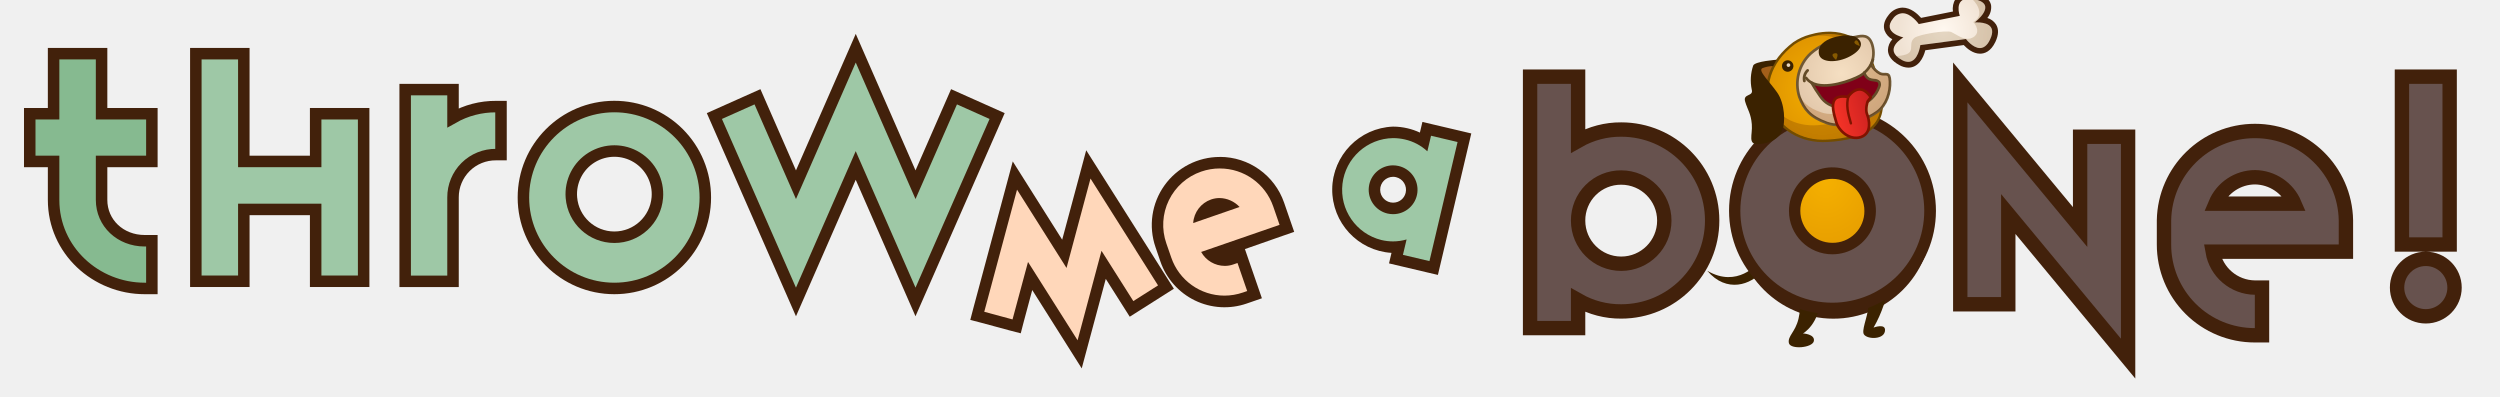
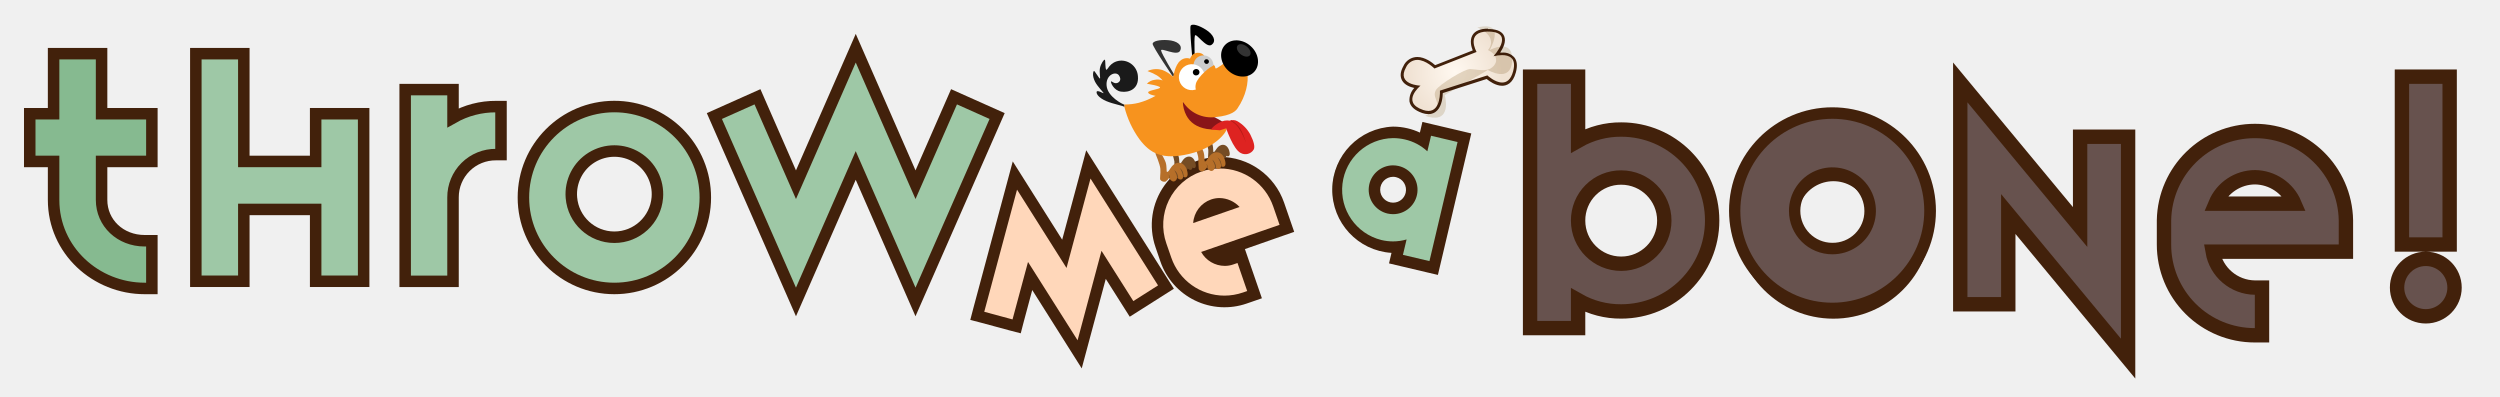
- <svg xmlns="http://www.w3.org/2000/svg" xmlns:xlink="http://www.w3.org/1999/xlink" viewBox="0 0 870 138">
+ <svg xmlns="http://www.w3.org/2000/svg" viewBox="0 0 870 138">
  <defs>
-     <style>.cls-1{isolation:isolate;}.cls-2{fill:#86ba90;}.cls-2,.cls-3,.cls-7{stroke:#42210b;}.cls-2,.cls-3{stroke-width:4px;}.cls-3,.cls-6{fill:#9ec8a6;}.cls-4{fill:#ffd7ba;}.cls-5{fill:#42210b;}.cls-15,.cls-7{fill:#67524e;}.cls-7{stroke-width:5px;}.cls-8{fill:#3b2200;}.cls-9{fill:url(#radial-gradient);}.cls-10{fill:#734c00;}.cls-11,.cls-13,.cls-20,.cls-27{mix-blend-mode:multiply;}.cls-11{opacity:0.54;}.cls-12{fill:#bdaa75;}.cls-13{opacity:0.58;}.cls-14{fill:#85693d;}.cls-16{fill:#a35f1a;}.cls-17{fill:url(#New_Gradient_Swatch);}.cls-18{stroke:#705834;stroke-width:0.95px;fill:url(#radial-gradient-2);}.cls-18,.cls-22{stroke-linecap:round;stroke-linejoin:round;}.cls-19{fill:#634b28;}.cls-20{fill:#d4ac76;}.cls-20,.cls-27{opacity:0.49;}.cls-21{fill:#800018;}.cls-22{stroke:#801300;stroke-width:0.93px;fill:url(#linear-gradient);}.cls-23{fill:#875a00;}.cls-24{fill:#801300;}.cls-25{fill:#e8d6be;}.cls-26{fill:url(#radial-gradient-3);}.cls-27{fill:#c9b99d;}</style>
-     <radialGradient id="radial-gradient" cx="635.36" cy="-1089.56" r="31.48" gradientTransform="translate(0 1337.51) scale(1 1.17)" gradientUnits="userSpaceOnUse">
-       <stop offset="0" stop-color="#f5b000" />
-       <stop offset="1" stop-color="#e09500" />
-     </radialGradient>
-     <radialGradient id="New_Gradient_Swatch" cx="650.09" cy="180.98" r="19.14" gradientTransform="translate(-40.39 41.33) rotate(-16.44)" xlink:href="#radial-gradient" />
-     <radialGradient id="radial-gradient-2" cx="648.31" cy="193.02" r="18.48" gradientTransform="matrix(0.99, -0.29, 0.29, 0.99, -56.99, 22.43)" gradientUnits="userSpaceOnUse">
-       <stop offset="0" stop-color="#f5dfc2" />
-       <stop offset="1" stop-color="#e0c5a8" />
-     </radialGradient>
-     <linearGradient id="linear-gradient" x1="651.3" y1="192.7" x2="665.22" y2="192.7" gradientTransform="translate(-40.39 41.33) rotate(-16.44)" gradientUnits="userSpaceOnUse">
-       <stop offset="0" stop-color="#f53327" />
-       <stop offset="0.99" stop-color="#c92020" />
-     </linearGradient>
-     <radialGradient id="radial-gradient-3" cx="666.87" cy="32.42" r="15.35" gradientTransform="translate(-10.58 -22.82) scale(1.03 1.03)" gradientUnits="userSpaceOnUse">
+     <style>.cls-1{isolation:isolate;}.cls-2{fill:#86ba90;}.cls-2,.cls-3,.cls-7{stroke:#42210b;}.cls-2,.cls-3{stroke-width:4px;}.cls-3,.cls-6{fill:#9ec8a6;}.cls-4{fill:#ffd7ba;}.cls-5{fill:#42210b;}.cls-14,.cls-7{fill:#67524e;}.cls-7{stroke-width:5px;}.cls-8{fill:#734c00;}.cls-12,.cls-16,.cls-9{mix-blend-mode:multiply;}.cls-9{opacity:0.54;}.cls-10{fill:#bdaa75;}.cls-11{fill:#3b2200;}.cls-12{opacity:0.58;}.cls-13{fill:#85693d;}.cls-15{fill:url(#radial-gradient);}.cls-16{fill:#c9b99d;opacity:0.49;}.cls-17{fill:#891518;}.cls-18{fill:#754c24;}.cls-19{fill:#b66f29;}.cls-20{fill:#333;}.cls-21{fill:#f7931e;}.cls-22{fill:#ccc;}.cls-23{fill:#fff;}.cls-24{fill:#de2321;}.cls-25{fill:#b31a17;}.cls-26{fill:#1a1a1a;}</style>
+     <radialGradient id="radial-gradient" cx="501.51" cy="46.35" r="16.04" gradientTransform="matrix(1.01, -0.18, 0.18, 1.01, -8.53, 68.43)" gradientUnits="userSpaceOnUse">
      <stop offset="0" stop-color="#fff8f0" />
      <stop offset="1" stop-color="#f0e2d3" />
    </radialGradient>
  </defs>
  <g class="cls-1">
    <g id="Layer_1" data-name="Layer 1">
      <path class="cls-2" d="M18.65,18.68h16.7v20.9h17.5v16.6H35.35v13.4c0,8,6.5,14.2,15,14.2h2.5v16.6h-2.5c-17,0-31.7-13.3-31.7-30.8V56.18h-8.3V39.58h8.3Z" />
      <path class="cls-3" d="M109.85,56.18V39.58h16.7v58.3h-16.7v-25h-25v25H68.15V18.68h16.7v37.5Z" />
      <path class="cls-3" d="M157.65,31.18V41a29.91,29.91,0,0,1,15-3.9h1.7v16.7h-1.7a14.83,14.83,0,0,0-15,14.9v29.2H141V31.18Z" />
      <path class="cls-3" d="M245.45,68.78a31.65,31.65,0,1,1-31.7-31.7A31.62,31.62,0,0,1,245.45,68.78Zm-46.6,0a15,15,0,0,0,29.9,0,15,15,0,1,0-29.9,0Z" />
      <path class="cls-3" d="M277,64.28l20.8-47.5,20.8,47.5L332,33.68l15,6.7-28.41,64.7-20.8-47.5L277,105.08l-28.4-64.7,15-6.7Z" />
      <polygon class="cls-4" points="358.49 96.09 353.77 113.61 340.07 109.91 353.18 61.1 370.4 88.35 378.75 57.22 405.76 99.94 393.78 107.54 384.06 92.2 375.71 123.35 358.49 96.09" />
      <path class="cls-5" d="M379.5,62.14,403,99.32l-8.6,5.46-11.08-17.5L375,118.42,357.75,91.16l-5.39,20-9.84-2.66L353.93,66l17.22,27.25,8.35-31.14M378,52.29l-2.36,8.82-6,22.31L357.31,63.89l-4.87-7.72L350.07,65l-11.41,42.48-1,3.85,3.86,1,9.83,2.66,3.87,1,1-3.87,3-11.19,12.34,19.54,4.88,7.73,2.37-8.83,6-22.32,6.2,9.79,2.14,3.38,3.38-2.14,8.6-5.46,3.38-2.14-2.14-3.38L382.88,60,378,52.29Z" />
      <path class="cls-4" d="M426.13,104.88a21.62,21.62,0,0,1-20.42-14.59L404,85.36a21.68,21.68,0,0,1,41-14.17l2.87,8.29-26.5,9.17a7.5,7.5,0,0,0,4.92,1.88h0a6.9,6.9,0,0,0,2.3-.39L431.91,89l4.69,13.53-3.36,1.17A21.93,21.93,0,0,1,426.13,104.88ZM424.38,71a7,7,0,0,0-2.26.38,7.39,7.39,0,0,0-3.89,3.16l8.79-3A7.08,7.08,0,0,0,424.38,71Z" />
      <path class="cls-5" d="M424.51,58.63a19.61,19.61,0,0,1,18.57,13.21l2.21,6.41L418,87.68a9.44,9.44,0,0,0,8.23,4.85,8.88,8.88,0,0,0,2.95-.5l1.47-.51,3.37,9.76-1.47.51a20,20,0,0,1-6.45,1.09A19.6,19.6,0,0,1,407.6,89.64l-1.71-4.93a19.6,19.6,0,0,1,12.14-25,19.86,19.86,0,0,1,6.48-1.09m-9.28,19,16.15-5.59a9.73,9.73,0,0,0-7-3.11,9,9,0,0,0-2.91.49,9.32,9.32,0,0,0-6.24,8.21m9.28-23v0h0A23.67,23.67,0,0,0,402.11,86L403.82,91a23.6,23.6,0,0,0,30.07,14.62l.19-.07,1.28-.44,3.78-1.31L437.83,100l-3.37-9.75-1.23-3.57L446.6,82l3.78-1.31-1.31-3.78-2.21-6.4a23.65,23.65,0,0,0-22.35-15.91Z" />
      <path class="cls-6" d="M485.78,90.17l1-4.28a17.66,17.66,0,0,1-2.06.12,19.54,19.54,0,0,1-4.53-.54,20,20,0,1,1,9.17-38.87,19.08,19.08,0,0,1,6.09,2.57l1-4.34,13.13,3.1-10.7,45.34Zm-1-30.63a6.49,6.49,0,0,0-1.48,12.81,6.75,6.75,0,0,0,1.54.18,6.43,6.43,0,0,0,6.29-5,6.53,6.53,0,0,0-6.35-8Z" />
      <path class="cls-5" d="M498,47.24l9.23,2.18-9.78,41.44-9.23-2.17,1.27-5.36a17,17,0,0,1-4.73.68,17.53,17.53,0,0,1-4.07-.49,18,18,0,0,1,4.12-35.46,18.32,18.32,0,0,1,4.13.48,17,17,0,0,1,7.78,4.11L498,47.24M484.83,74.53a8.49,8.49,0,0,0,1.9-16.76,8.74,8.74,0,0,0-2-.23,8.5,8.5,0,0,0-1.93,16.76,9,9,0,0,0,2,.23M495,42.43l-.88,3.71a21.74,21.74,0,0,0-4.29-1.49,22.12,22.12,0,0,0-5.05-.59A22,22,0,0,0,484.24,88l-.86,3.66,3.89.92,9.23,2.18,3.89.91.92-3.89,9.78-41.44.92-3.9-3.89-.92-9.23-2.17L495,42.43Zm-10.17,28.1a4.5,4.5,0,0,1-.06-9,4.7,4.7,0,0,1,1.05.12,4.52,4.52,0,0,1,3.35,5.44,4.43,4.43,0,0,1-4.34,3.43Z" />
      <path class="cls-7" d="M564.18,45.08a31.65,31.65,0,1,1,0,63.3,29.91,29.91,0,0,1-15-3.9v9.7H532.47V26.68h16.71V49A29.91,29.91,0,0,1,564.18,45.08Zm-15,31.7a15,15,0,1,0,15-15A14.9,14.9,0,0,0,549.18,76.78Z" />
      <path class="cls-7" d="M669.68,76.78A31.66,31.66,0,1,1,638,45.08,31.62,31.62,0,0,1,669.68,76.78Zm-46.6,0a15,15,0,0,0,29.9,0,15,15,0,1,0-29.9,0Z" />
      <path class="cls-7" d="M740.58,124.79l-41.7-50.31v31.4H682.17V28.68L723.88,79V47.58h16.7Z" />
      <path class="cls-7" d="M784.68,100.08h2.5v16.6h-2.5a31.55,31.55,0,0,1-31.61-31.6v-8.4a31.66,31.66,0,0,1,63.31,0v10.9H770A15.09,15.09,0,0,0,784.68,100.08Zm.1-38.4a15,15,0,0,0-13.8,9.2h27.5A15.15,15.15,0,0,0,784.78,61.68Z" />
      <path class="cls-7" d="M844.18,110.08a10,10,0,1,1,10-10A10,10,0,0,1,844.18,110.08Zm-8.31-83.4h16.61v58.4H835.87Z" />
-       <path class="cls-8" d="M611.79,91.53s-7.14,8.93-17.68,2.68c6.79,8,15.36,4.82,19.11.18S611.79,91.53,611.79,91.53Z" />
-       <path class="cls-8" d="M654.93,94.49a16.26,16.26,0,0,1,.62,11.61A43.12,43.12,0,0,1,652,114s4.56-1.74,3.94,1.36-7.05,2.71-7.47.58,2.08-7.16,1.66-10.45-2.07-7-3.11-7.74S653.9,92.37,654.93,94.49Z" />
-       <path class="cls-9" d="M639.25,104.76a34.93,34.93,0,0,1-16-3.94c-20.87-10.88-17.29-32-15.69-38.18,3.56-13.87,13.62-22.84,25.63-22.84h.45c6.32,0,19.47,0,26.94,11,7.35,10.86,9.08,25.76,4.51,38.91C662,98.44,651.17,104.76,639.25,104.76Z" />
-       <path class="cls-10" d="M633.59,40.23c6.57,0,19.33.12,26.59,10.84,7.67,11.34,8.74,26.19,4.46,38.53-3,8.57-13.53,14.73-25.39,14.73a34.3,34.3,0,0,1-15.86-3.89c-17-8.84-18.68-25.19-15.47-37.69s12.54-22.52,25.22-22.52Zm0-.86h-.45c-12.21,0-22.43,9.08-26,23.15-1.31,5.08-2.34,12.79.18,20.7s7.76,13.82,15.72,18a35.26,35.26,0,0,0,16.25,4c12.29,0,23.07-6.29,26.2-15.3,4.6-13.27,2.85-28.32-4.57-39.29-7.59-11.22-20.9-11.22-27.29-11.22Z" />
-       <g class="cls-11">
-         <path class="cls-12" d="M660.18,51.07c-6.54-9.65-17.53-10.71-24.46-10.83,6.12.41,14.12,2.12,19.16,9.29,6.93,9.84,7.9,22.72,4,33.43S637,100,621.68,92.37c-10.24-5.13-14.32-13.18-15-21.19-.5,10.71,3.41,22.31,16.75,29.26,17,8.84,37,1.5,41.25-10.84S667.85,62.41,660.18,51.07Z" />
+       <path class="cls-8" d="M633.59,40.23c6.57,0,19.33.12,26.59,10.84,7.67,11.34,8.74,26.19,4.46,38.53-3,8.57-13.53,14.73-25.39,14.73a34.3,34.3,0,0,1-15.86-3.89c-17-8.84-18.68-25.19-15.47-37.69s12.54-22.52,25.22-22.52Zm0-.86h-.45c-12.21,0-22.43,9.08-26,23.15-1.31,5.08-2.34,12.79.18,20.7s7.76,13.82,15.72,18a35.26,35.26,0,0,0,16.25,4c12.29,0,23.07-6.29,26.2-15.3,4.6-13.27,2.85-28.32-4.57-39.29-7.59-11.22-20.9-11.22-27.29-11.22Z" />
+       <g class="cls-9">
+         <path class="cls-10" d="M660.18,51.07c-6.54-9.65-17.53-10.71-24.46-10.83,6.12.41,14.12,2.12,19.16,9.29,6.93,9.84,7.9,22.72,4,33.43S637,100,621.68,92.37c-10.24-5.13-14.32-13.18-15-21.19-.5,10.71,3.41,22.31,16.75,29.26,17,8.84,37,1.5,41.25-10.84S667.85,62.41,660.18,51.07Z" />
      </g>
-       <g class="cls-11">
-         <path class="cls-12" d="M647.68,53.29a16.63,16.63,0,0,0,9.56-5.74c-7.59-7.42-18.45-7.32-24.1-7.32a22.94,22.94,0,0,0-14.59,5.21C623.57,50,635.62,56.07,647.68,53.29Z" />
+       <g class="cls-9">
+         <path class="cls-10" d="M647.68,53.29a16.63,16.63,0,0,0,9.56-5.74c-7.59-7.42-18.45-7.32-24.1-7.32a22.94,22.94,0,0,0-14.59,5.21C623.57,50,635.62,56.07,647.68,53.29Z" />
      </g>
-       <path class="cls-8" d="M652.85,50.82A8,8,0,0,0,648,59.93c.72,2.86,3.25,4,4.65,2.68,2.49-2.32-2-3.4-2-3.4s.91-3.8,2.86-4.1c3.39-.54,4.11,2,5.71,3.57s4.47,1.25,4.11-1.07S660.6,47.92,652.85,50.82Z" />
-       <path class="cls-8" d="M623.86,92.69c2.49-2.64,10.27.44,9.82,10.34s-6.25,13-6.25,13,4.24.22,3.8,2.64-8.26,3.08-8.71.67,2.23-3.75,3.35-8.37.45-9.9-1.56-10.78S621,95.77,623.86,92.69Z" />
-       <g class="cls-13">
-         <path class="cls-14" d="M612.9,51.61a35.39,35.39,0,0,0-5,11.14,42.2,42.2,0,0,0-1.23,7.59c5.2,1.34,12.12-3.09,12.24-9.7S616.29,52,612.9,51.61Z" />
+       <path class="cls-11" d="M652.85,50.82A8,8,0,0,0,648,59.93c.72,2.86,3.25,4,4.65,2.68,2.49-2.32-2-3.4-2-3.4s.91-3.8,2.86-4.1c3.39-.54,4.11,2,5.71,3.57s4.47,1.25,4.11-1.07S660.6,47.92,652.85,50.82Z" />
+       <g class="cls-12">
+         <path class="cls-13" d="M612.9,51.61a35.39,35.39,0,0,0-5,11.14,42.2,42.2,0,0,0-1.23,7.59c5.2,1.34,12.12-3.09,12.24-9.7S616.29,52,612.9,51.61Z" />
      </g>
-       <path class="cls-15" d="M637.64,107.4a34,34,0,1,1,34.07-34A34,34,0,0,1,637.64,107.4Zm0-47.16a13.14,13.14,0,0,0-13.08,13.18A12.94,12.94,0,0,0,637.64,86.5a13.13,13.13,0,1,0,0-26.26Z" />
+       <path class="cls-14" d="M637.64,107.4a34,34,0,1,1,34.07-34A34,34,0,0,1,637.64,107.4Zm0-47.16a13.14,13.14,0,0,0-13.08,13.18A12.94,12.94,0,0,0,637.64,86.5a13.13,13.13,0,1,0,0-26.26Z" />
      <path class="cls-5" d="M637.64,41.34a32,32,0,1,1-32,32.08,32.09,32.09,0,0,1,32-32.08m0,47.16a15.13,15.13,0,1,0-15.08-15.08A15.07,15.07,0,0,0,637.64,88.5m0-51.16a36,36,0,1,0,36.07,36.08,36.07,36.07,0,0,0-36.07-36.08Zm0,47.16a11.13,11.13,0,0,1,0-22.26,11.18,11.18,0,0,1,11.17,11.18A11,11,0,0,1,637.64,84.5Z" />
-       <path class="cls-16" d="M616.51,32.16c1.51-4.64,4.11-10.83-2.32-9.15-3.23.84-4.72.88-2.75,4.36a17.11,17.11,0,0,0,5.07,4.79Z" />
-       <path class="cls-17" d="M645.48,47.5a44.07,44.07,0,0,1-9.6,1.49c-9,.56-16.9-4.18-19.74-11.8s.14-16,8.13-22.13A19,19,0,0,1,630,12.42c3.76-1.1,16.41-3.69,21.51,9.52,3.6,9.33,4.29,15.36,2.22,19.55C652.32,44.31,649.63,46.28,645.48,47.5Z" />
-       <path class="cls-10" d="M630.11,12.84c6.65-2,16.67-1.91,21,9.25,5.67,14.68,4.35,22-5.72,25a43.56,43.56,0,0,1-9.5,1.47C617.42,49.71,607,28.77,624.53,15.41a18.43,18.43,0,0,1,5.58-2.57Zm-.25-.83.25.83-.25-.83h0A19.2,19.2,0,0,0,624,14.72c-8.14,6.2-11.23,14.66-8.27,22.62,2.91,7.8,11,12.66,20.18,12.08a44.52,44.52,0,0,0,9.7-1.5c4.27-1.26,7-3.3,8.49-6.24,2.13-4.31,1.45-10.45-2.2-19.9-5.24-13.56-18.19-10.91-22-9.77Z" />
-       <g class="cls-11">
-         <path class="cls-12" d="M651.08,22.09c-4.24-11-14-11.2-20.65-9.34,5.72-1,12.88,0,16.09,8.15C652.6,36.45,649,42.33,632.6,43.56c-8,.6-14.25-3.29-16.71-8.78,1.74,8.07,9.58,14.43,20,13.77C654.29,47.4,658.2,40.53,651.08,22.09Z" />
-       </g>
-       <path class="cls-18" d="M626.18,33.72a14.57,14.57,0,0,1,3.92-15.11c6.06-5.33,13.34-5.24,15.62-5.73s4.72-1,5.84,2.75a10.1,10.1,0,0,1-.41,6.82,7.57,7.57,0,0,0,3.16,3.16c1.9.74,3.26-1,3.41,2.72s-1.13,8.15-4.49,10.63-11.62,6-17.48,3.85S627.84,38.07,626.18,33.72Z" />
-       <path class="cls-19" d="M628,28.64h0a.47.47,0,0,1-.56-.36,4.43,4.43,0,0,1,1.3-4.15.48.48,0,0,1,.66.05.46.46,0,0,1,0,.66,3.5,3.5,0,0,0-1,3.24A.48.48,0,0,1,628,28.64Z" />
-       <path class="cls-20" d="M654.31,25.61a7.25,7.25,0,0,1-3.06-3,11,11,0,0,1-2.62,2.62c0,.12,0,.24,0,.36.14,2,.89.73,1,3.87s2.6,4.05-.39,6.2S639,40.92,633.82,39.12c-4.84-1.7-6.71-3.71-8.1-7a10,10,0,0,0,.46,1.62c1.66,4.35,3.72,6.91,9.57,9.09s14.12-1.37,17.48-3.85,4.65-7,4.49-10.63S656.21,26.35,654.31,25.61Z" />
-       <path class="cls-21" d="M650.41,27.51c1.55.84,4.41-.19,3.58,2.67A10.49,10.49,0,0,1,646,37c-4.09.64-9.31,1.25-12.58-3.56a47.5,47.5,0,0,1-3-4.7c4.84,2.64,13.83-.68,16.88-2.38a9.39,9.39,0,0,0,1.49-1.05A3.76,3.76,0,0,0,650.41,27.51Z" />
-       <path class="cls-19" d="M641.79,29.1c-3.88,1.15-8.53,1.75-11.6.07a6,6,0,0,1-2.07-1.82.47.47,0,0,1,.76-.54,5.14,5.14,0,0,0,1.76,1.54c4.69,2.56,13.67-.85,16.42-2.38a8.11,8.11,0,0,0,1.41-1,9.54,9.54,0,0,0,2.85-4.32.47.47,0,1,1,.91.25,10.54,10.54,0,0,1-3.14,4.78,9.41,9.41,0,0,1-1.57,1.11A30.15,30.15,0,0,1,641.79,29.1Z" />
-       <path class="cls-19" d="M647.25,37.2a10.26,10.26,0,0,1-1.22.28c-3.55.56-9.47,1.49-13-3.75A52.41,52.41,0,0,1,630,29a.48.48,0,0,1,.2-.64.49.49,0,0,1,.64.2,48.19,48.19,0,0,0,2.92,4.66c3,4.39,7.64,4.06,12.13,3.35A10,10,0,0,0,653.54,30a1.64,1.64,0,0,0,0-1.17c-.21-.31-.84-.39-1.5-.47a5.49,5.49,0,0,1-1.89-.48,4.2,4.2,0,0,1-1.85-2.45.47.47,0,0,1,.9-.29,3.24,3.24,0,0,0,1.4,1.92,4.83,4.83,0,0,0,1.56.36,2.83,2.83,0,0,1,2.16.89,2.3,2.3,0,0,1,.09,2A11,11,0,0,1,647.25,37.2Z" />
-       <path class="cls-22" d="M643.13,33.75s1.5-2.49,3.88-2.63,4,2.74,4,2.74l-1.07,1.43S649,38,649.75,39.8s1.75,6.56-2.14,7.89-7.71-2.19-8.57-5.1-1.77-6-.64-7.82S643.13,33.75,643.13,33.75Z" />
-       <path class="cls-8" d="M633,18.87c.59,3,6.33,3.16,10.82.72s4.81-5.14,1.93-6.71S631.82,13.07,633,18.87Z" />
-       <path class="cls-8" d="M618.27,20.79s-7.48.53-8.15,2a15.89,15.89,0,0,0-.52,8.35c.76,2.57-3.15,1.3-2.29,4.21s2,4.08,2.32,7.88-1.6,7.17,2.42,6.92,6.9-1.85,8.12-4.63,1-9.41-1.68-13.28-7-7.82-5.12-8.54a11,11,0,0,1,3.69-.72Z" />
-       <path class="cls-23" d="M638.94,20.83s-2.41-1.89-.48-2.27S638.94,20.83,638.94,20.83Z" />
-       <path class="cls-23" d="M647.19,16s-.63-2.79-1.63-1.75S647.19,16,647.19,16Z" />
-       <path class="cls-8" d="M620.21,23.57a2,2,0,1,1,2.44,1.33A2,2,0,0,1,620.21,23.57Z" />
-       <path class="cls-24" d="M644.24,43.34a.43.43,0,0,1-.53-.29c-1.12-3.79-1.74-6.34-.87-9.82a.43.43,0,0,1,.52-.31.42.42,0,0,1,.31.51c-.81,3.28-.22,5.73.86,9.38A.44.44,0,0,1,644.24,43.34Z" />
-       <circle class="cls-25" cx="622.38" cy="22.66" r="0.64" />
-       <path class="cls-26" d="M664.06,22.54a5.64,5.64,0,0,1-2.7-.79C659.11,20.51,658,19,658,17.36a5.62,5.62,0,0,1,2.23-4,5.79,5.79,0,0,1-3.39-3.06c-.5-1.4-.08-2.92,1.24-4.52a5.22,5.22,0,0,1,4.07-2.18c2.77,0,5.13,2.54,6,3.67l12.63-2.52A5.91,5.91,0,0,1,681.37.2a4.32,4.32,0,0,1,3.79-1.67,11.24,11.24,0,0,1,2.43.3c2.48.55,3.9,1.6,4.24,3.13.39,1.76-.9,3.63-2.13,4.94a5.47,5.47,0,0,1,4,2.11c.83,1.31.74,3-.25,5.15-1.12,2.35-2.61,3.54-4.45,3.54-2.37,0-4.43-2.09-5.27-3.08l-14.61,2C668.77,18.36,667.55,22.54,664.06,22.54Z" />
-       <path class="cls-5" d="M685.16-.47a10.32,10.32,0,0,1,2.22.27c8,1.79-.18,8-.18,8s.37,0,.93,0c2.13,0,7,.56,4.42,5.93-1,2.22-2.32,3-3.54,3-2.51,0-4.85-3.15-4.85-3.15L668.27,15.7s-.71,5.84-4.21,5.84a4.62,4.62,0,0,1-2.22-.67c-6.78-3.75.54-7.85.54-7.85s-7.68-1.61-3.57-6.61a4.24,4.24,0,0,1,3.3-1.81c3,0,5.62,3.77,5.62,3.77L682,5.52s-2.14-6,3.14-6m0-2a5.28,5.28,0,0,0-4.61,2.09A6.4,6.4,0,0,0,679.64,4l-11.1,2.22c-1.21-1.38-3.57-3.56-6.43-3.57a6.21,6.21,0,0,0-4.85,2.54c-1.93,2.36-1.83,4.29-1.41,5.49a5.89,5.89,0,0,0,2.67,3A5.85,5.85,0,0,0,657,17.36c0,2.06,1.32,3.83,3.92,5.26a6.54,6.54,0,0,0,3.18.92c3.47,0,5.22-3.32,5.91-6.05l13.37-1.81c1.11,1.18,3.21,3,5.67,3,1.55,0,3.74-.71,5.35-4.11,1.15-2.44,1.22-4.49.19-6.11a5.44,5.44,0,0,0-3-2.21,5.85,5.85,0,0,0,1.29-4.53c-.43-1.94-2.11-3.25-5-3.89a12.62,12.62,0,0,0-2.65-.32Z" />
-       <path class="cls-27" d="M687.2,7.84s8.21-6.25.18-8c-.39-.08-.74-.14-1.08-.18,2.51,2.32,3.92,6.13.4,8,1.94,2.12,2,4.75-.9,5.69-2.33.77-4.83-1.32-6.73-2.2-1.65-.77-11.21.8-12.79,2-3,2.24,1.82,6-6.38,6.34a7.67,7.67,0,0,0,1.94,1.43c5.44,3,6.43-5.17,6.43-5.17l15.89-2.15s5.18,7,8.39.18S687.2,7.84,687.2,7.84Z" />
+       <path class="cls-15" d="M497.06,39.16a6.41,6.41,0,0,1-2-.37c-2.41-.82-3.78-2-4.06-3.58-.36-2,1.15-3.92,2.16-5-1.44-.21-3.84-.81-4.81-2.51-.68-1.21-.53-2.72.46-4.48a4.89,4.89,0,0,1,4.34-2.87c2.68,0,5.29,2.19,6.08,2.93l13.85-5.44c-.49-1.05-1.4-3.47-.34-5.29.79-1.36,2.48-2.06,5-2.06l.65,0c2.5.1,4,.83,4.59,2.16.81,2-.86,4.65-2,6.15a10.79,10.79,0,0,1,1.7-.13,4.65,4.65,0,0,1,3.92,1.52c.83,1.08,1,2.69.4,4.77-1,3.51-2.87,4.25-4.3,4.25-2.27,0-4.55-1.8-5.27-2.42L501.59,32c0,1.11-.12,4.3-1.76,6A3.69,3.69,0,0,1,497.06,39.16Z" />
+       <path class="cls-5" d="M517.76,11l.63,0c8.89.37,1.34,8.58,1.34,8.58a12.31,12.31,0,0,1,3-.4c2.38,0,5.12.93,3.83,5.65-.8,3-2.28,3.89-3.81,3.89-2.51,0-5.15-2.48-5.15-2.48l-16.5,5.3s.4,7.07-4,7.07a5.87,5.87,0,0,1-1.84-.34c-7.93-2.7-.92-8.46-.92-8.46s-8.47-.26-5.05-6.36a4.36,4.36,0,0,1,3.9-2.61c3,0,6,3,6,3l14.66-5.76s-4.07-7.11,4-7.11m0-1c-2.73,0-4.57.78-5.45,2.31-1,1.76-.41,4,.11,5.26l-13.08,5.14c-1-.91-3.56-2.85-6.19-2.85A5.33,5.33,0,0,0,488.38,23c-1.08,1.92-1.24,3.59-.46,5,.88,1.57,2.76,2.28,4.26,2.61a6.06,6.06,0,0,0-1.68,4.71c.32,1.74,1.8,3.08,4.4,4a6.8,6.8,0,0,0,2.16.4,4.14,4.14,0,0,0,3.13-1.33c1.61-1.69,1.87-4.62,1.9-6l15.26-4.9c.94.77,3.15,2.36,5.38,2.36,1.6,0,3.74-.8,4.78-4.62.61-2.24.45-4-.48-5.2a5.1,5.1,0,0,0-4.32-1.72c-.22,0-.44,0-.65,0,1.08-1.63,2.16-3.9,1.4-5.73-.63-1.53-2.32-2.36-5-2.47l-.67,0Z" />
+       <path class="cls-16" d="M518.41,17.43s5.61-9.65-3.15-8.1c-.42.08-.8.16-1.15.26,3.46,1.28,6.46,4.49,3.72,7.83,2.81,1.31,3.93,3.93,1.47,6-2,1.74-5.37.69-7.64.6-2-.08-10.86,5.45-11.94,7.28-2.05,3.48,4.31,5.26-3.74,9a8.34,8.34,0,0,0,2.53.62c6.68.75,4.27-7.83,4.27-7.83l15-8.73s8.06,4.8,8.45-3.31S518.41,17.43,518.41,17.43Z" />
+       <path class="cls-17" d="M426.71,44.66a3.29,3.29,0,0,0-.45-1.63c-.73-1.23-14.71-7.63-14.71-7.63l-1.88,4.11,10.86,7.93,5.59-1.68Z" />
+       <path class="cls-18" d="M408.64,51.56a13.44,13.44,0,0,1,1.48,2.76c.43,1.26.15,2.68.41,2.68.71,0,1-2.06,2.78-2.46,1.32-.3,2.27.68,2.66,2s.12,1.8-.25,1.94a.89.89,0,0,1-.76-.17s0,.67-.56.8-1.08-.51-1.08-.51-.13.88-.85,1-1.35-1-1.35-1a3.43,3.43,0,0,1-1,1,1.37,1.37,0,0,1-1.44-.46c-.21-.37.11-1.77,0-3a19.46,19.46,0,0,0-1.37-4.24Z" />
+       <path class="cls-18" d="M420.44,47.46a13.64,13.64,0,0,1,1.48,2.77c.43,1.26.15,2.67.41,2.67.71,0,1-2,2.78-2.46,1.32-.3,2.27.69,2.66,2s.12,1.8-.25,1.94a.89.89,0,0,1-.76-.16s0,.66-.56.79-1.08-.5-1.08-.5-.13.87-.85,1-1.35-1-1.35-1a3.55,3.55,0,0,1-1,1,1.39,1.39,0,0,1-1.44-.46c-.21-.37.11-1.77,0-3a19.46,19.46,0,0,0-1.37-4.24Z" />
+       <path class="cls-19" d="M403.74,52.92a17.56,17.56,0,0,1,1.89,3.51c.54,1.6.18,3.41.51,3.4.9,0,1.28-2.61,3.53-3.12,1.68-.38,2.89.87,3.39,2.49s.16,2.29-.32,2.47a1.11,1.11,0,0,1-1-.21s0,.84-.72,1-1.37-.65-1.37-.65-.16,1.12-1.08,1.33-1.72-1.22-1.72-1.22a4.41,4.41,0,0,1-1.22,1.27,1.73,1.73,0,0,1-1.82-.59c-.28-.47.13-2.25,0-3.84s-1.75-5.4-1.75-5.4Z" />
+       <path class="cls-20" d="M408.68,26.08s-4.36-7.2-4.62-8.46,5.59,2.09,6.61.05-1.19-3.48-4.18-3.7-5.24.35-5.38,1.24,7.12,11.55,7.12,11.55Z" />
+       <path d="M415.87,22.06s-.42-8.41-.05-9.64,3.93,4.49,5.79,3.18.61-3.63-1.92-5.24-4.78-2.18-5.32-1.46.78,13.54.78,13.54Z" />
+       <path class="cls-18" d="M410.55,58.42a3.55,3.55,0,0,1,1.11,1.51c.23.74.41,1.69.41,1.69l-.29-.16a11.28,11.28,0,0,0-.4-1.46A10.5,10.5,0,0,0,410.55,58.42Z" />
+       <path class="cls-18" d="M409.94,62.07a2.53,2.53,0,0,0-.28-1.59,3.16,3.16,0,0,0-1-1.28s.46.82.7,1.4a4.84,4.84,0,0,1,.28,1.22Z" />
+       <path class="cls-18" d="M407.08,62.23a2.92,2.92,0,0,0-.06-.9,1.13,1.13,0,0,0-.36-.62,2.94,2.94,0,0,1,.23.66,2.26,2.26,0,0,1,0,.56Z" />
+       <path class="cls-19" d="M416.91,49.26a16.93,16.93,0,0,1,1.89,3.52c.54,1.6.19,3.4.52,3.4.9,0,1.27-2.61,3.53-3.13,1.68-.38,2.88.87,3.38,2.5s.16,2.28-.32,2.46a1.11,1.11,0,0,1-1-.21s0,.84-.72,1-1.36-.64-1.36-.64-.17,1.12-1.09,1.32-1.71-1.21-1.71-1.21a4.41,4.41,0,0,1-1.22,1.27,1.22,1.22,0,0,1-1.65-.64,35.39,35.39,0,0,1-.13-3.8c-.09-1.59-1.75-5.39-1.75-5.39Z" />
+       <path class="cls-18" d="M423.72,54.77a3.48,3.48,0,0,1,1.11,1.5c.23.75.41,1.7.41,1.7L425,57.8a10.91,10.91,0,0,0-.4-1.45A9.14,9.14,0,0,0,423.72,54.77Z" />
+       <path class="cls-18" d="M423.12,58.42a2.6,2.6,0,0,0-.29-1.59,3,3,0,0,0-.95-1.28,15.08,15.08,0,0,1,.7,1.4,5.09,5.09,0,0,1,.29,1.22Z" />
+       <path class="cls-18" d="M420.26,58.57a2.69,2.69,0,0,0-.07-.89,1.09,1.09,0,0,0-.35-.62,3.13,3.13,0,0,1,.22.66,2.57,2.57,0,0,1,0,.56Z" />
+       <path class="cls-21" d="M396.28,35.78a25.07,25.07,0,0,0,5.85-2.43s-2.55-.43-2.57-1.19,4.21-1.12,4.14-1.72-4.59-1.29-4.59-1.29a4.37,4.37,0,0,1,2.71-1.37,4.87,4.87,0,0,1,2.77.22,8,8,0,0,0-2-1.77,21.68,21.68,0,0,0-3.27-1.51,7.4,7.4,0,0,1,5.21-.35,11.33,11.33,0,0,1,3.73,2.39s.66-4.24,2.5-5.64a3.36,3.36,0,0,1,3.37-.7s.56-1.58,1.85-1.89a2.73,2.73,0,0,1,2.82.55c.61.64,0,.87,0,.87a38.13,38.13,0,0,0,3.68,2.83c.28,0,.19,1,.59,1.07s3.39-2.18,3.39-2.18,7.54,3.23,7.6,3.56c.55,3.29-.48,8.22-3.43,12.51-.47.68-1.79,2.45-7.57,3a11.67,11.67,0,0,1-11.44-5.39,11,11,0,0,0,1.24,4.84c1.29,2.41,3.51,4.08,7.11,4.69,3.4.58,6.59-.92,6.9-.15s-3.54,6.6-13,8.83-13.66-.22-17.36-5.13a32.75,32.75,0,0,1-5.23-11.28l0-.79A20.17,20.17,0,0,0,396.28,35.78Z" />
+       <path class="cls-22" d="M415.47,23.66a3.47,3.47,0,1,0,2.42-4.27A3.47,3.47,0,0,0,415.47,23.66Z" />
+       <path d="M419.1,21.64a.84.84,0,0,0,1,.59.85.85,0,0,0,.59-1,.85.85,0,1,0-1.64.45Z" />
+       <path class="cls-23" d="M410.41,28.07a4.52,4.52,0,1,0,3.15-5.57A4.54,4.54,0,0,0,410.41,28.07Z" />
+       <path d="M415.14,25.44a1.1,1.1,0,0,0,1.36.77,1.11,1.11,0,1,0-.59-2.13A1.1,1.1,0,0,0,415.14,25.44Z" />
+       <path class="cls-21" d="M422.54,22.86c-1-.27-5.84,4-6.38,6.28s.66,3,.66,3L423,23.85S422.8,22.93,422.54,22.86Z" />
+       <path class="cls-24" d="M421.38,45.07A8.85,8.85,0,0,1,426.09,42a5.79,5.79,0,0,1,2,0,2.88,2.88,0,0,1,2.56.21,11.78,11.78,0,0,1,4.51,4.7c1.21,2.43,1.6,4.17,1.15,5.08a3.37,3.37,0,0,1-4.55,1.25c-2.58-1.24-5.06-8.59-5.06-8.59l-2.18.7Z" />
+       <path class="cls-25" d="M428.33,41.92l-.23.09a7.26,7.26,0,0,1,3.1,2.78,24.34,24.34,0,0,1,2.36,4.81,19.71,19.71,0,0,0-2-4.91,9.1,9.1,0,0,0-3-2.83Z" />
+       <path d="M427.5,24.64c2.84,2.55,6.86,2.69,9,.32s1.57-6.36-1.26-8.91-6.86-2.69-9-.32S424.67,22.09,427.5,24.64Z" />
+       <path class="cls-20" d="M431.75,18.88c1.18.94,2.61,1.11,3.2.38s.12-2.1-1.06-3.05-2.61-1.11-3.21-.38S430.57,17.93,431.75,18.88Z" />
+       <path class="cls-26" d="M385,35.19c-2.88-1.25-3.6-2.71-3.34-3.31s2.28.66,2.38.53-2.1-2.29-2.95-3.94c-1.17-2.29-.6-3.73-.38-3.79s1.86,2.76,2.07,2.66-.27-2.16,0-3.63,1.48-3.25,1.72-2.9.07,3,.47,3.44,1.1-2.74,4.8-3.14A5.78,5.78,0,0,1,396,26.62c.34,4.33-3.06,5.7-5.92,5.26-2.53-.39-3.66-3.27-3.45-3.52s1,.82,2.06.55c.76-.19,1.73-1.06.75-2.61-1.1-1.74-4.74-.26-4.34,3.58s5.58,6.4,6.14,6.53l0,.79C391.05,36.81,387.54,36.27,385,35.19Z" />
    </g>
  </g>
</svg>
